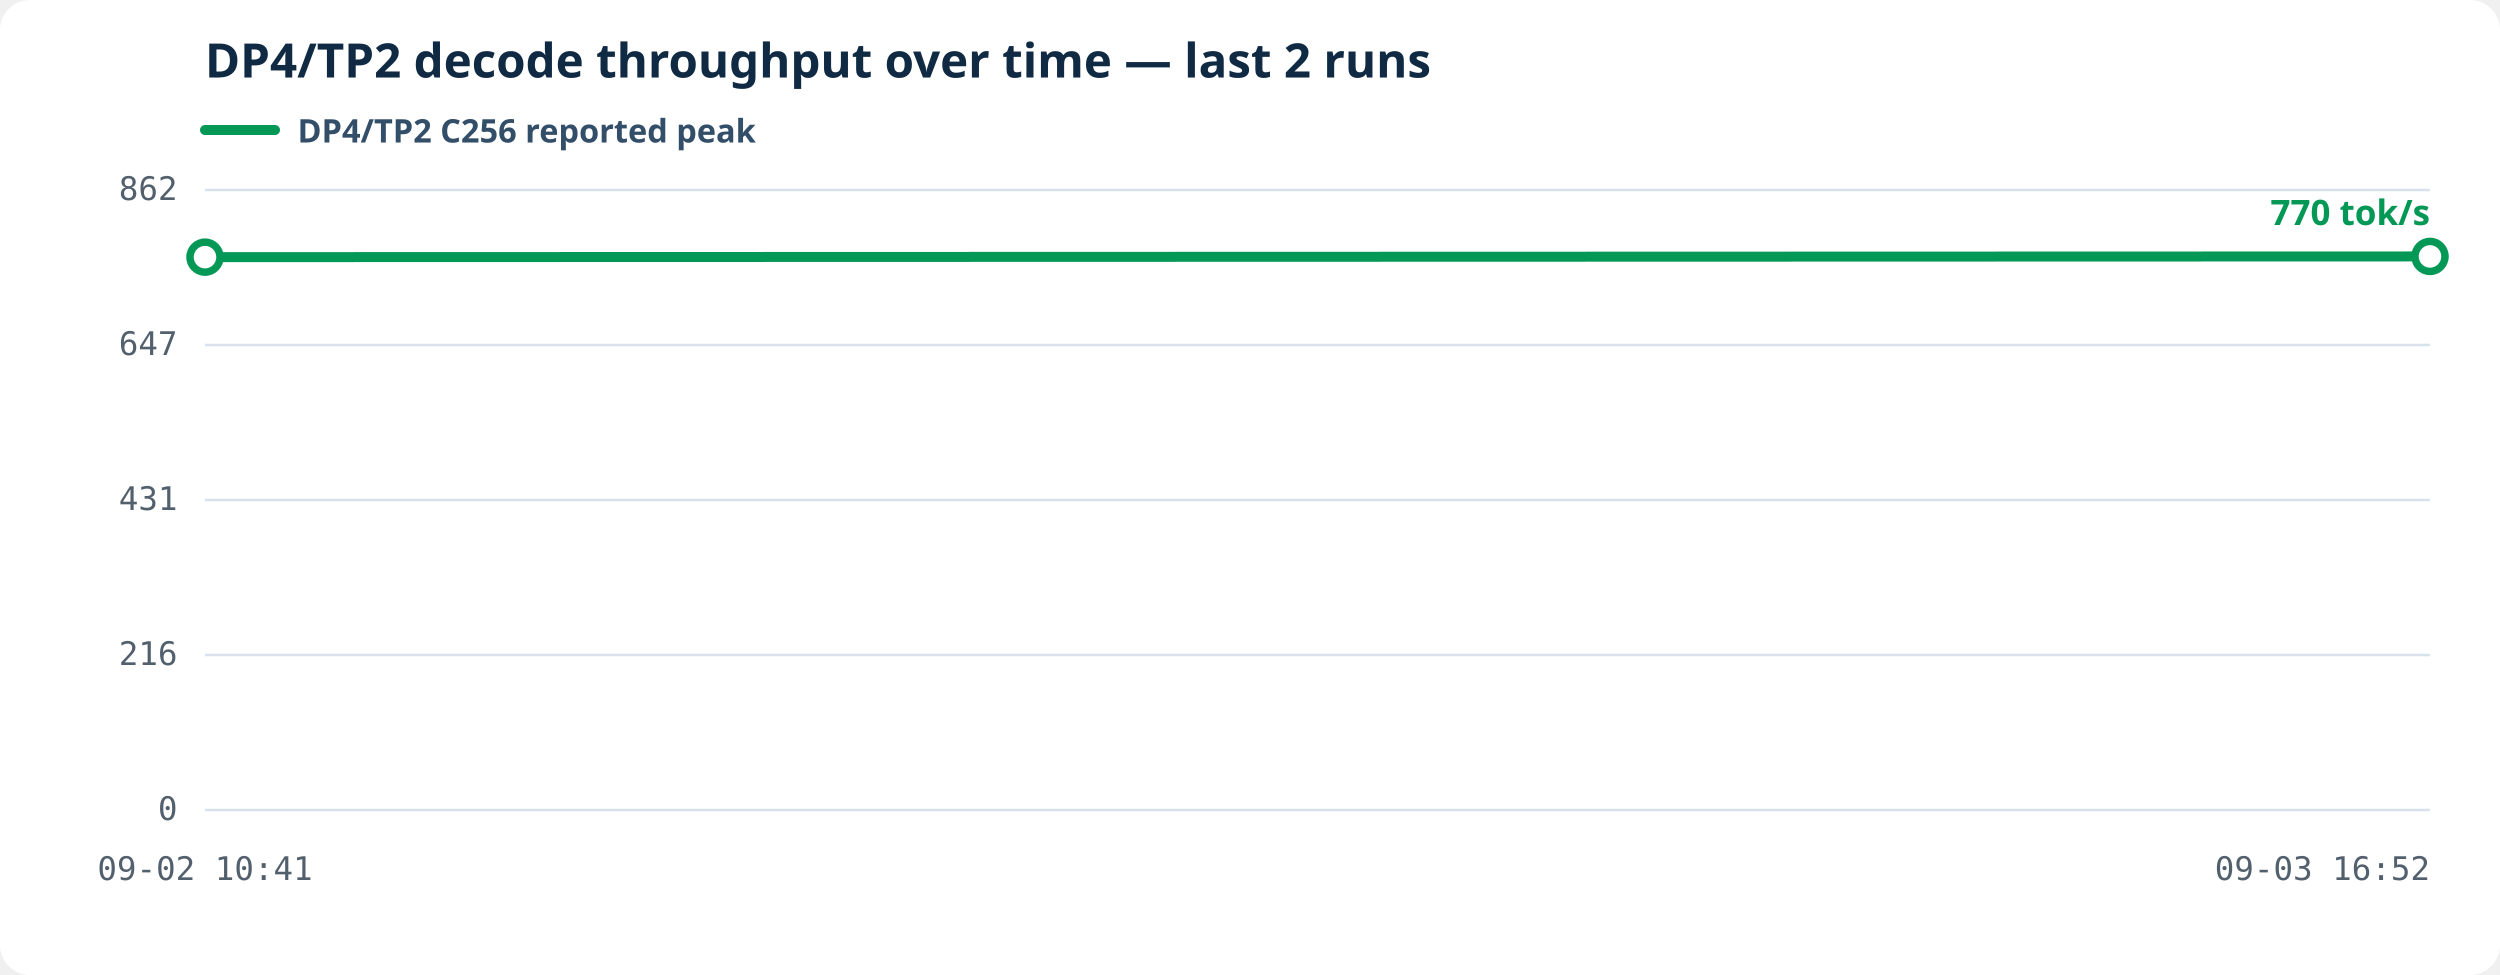
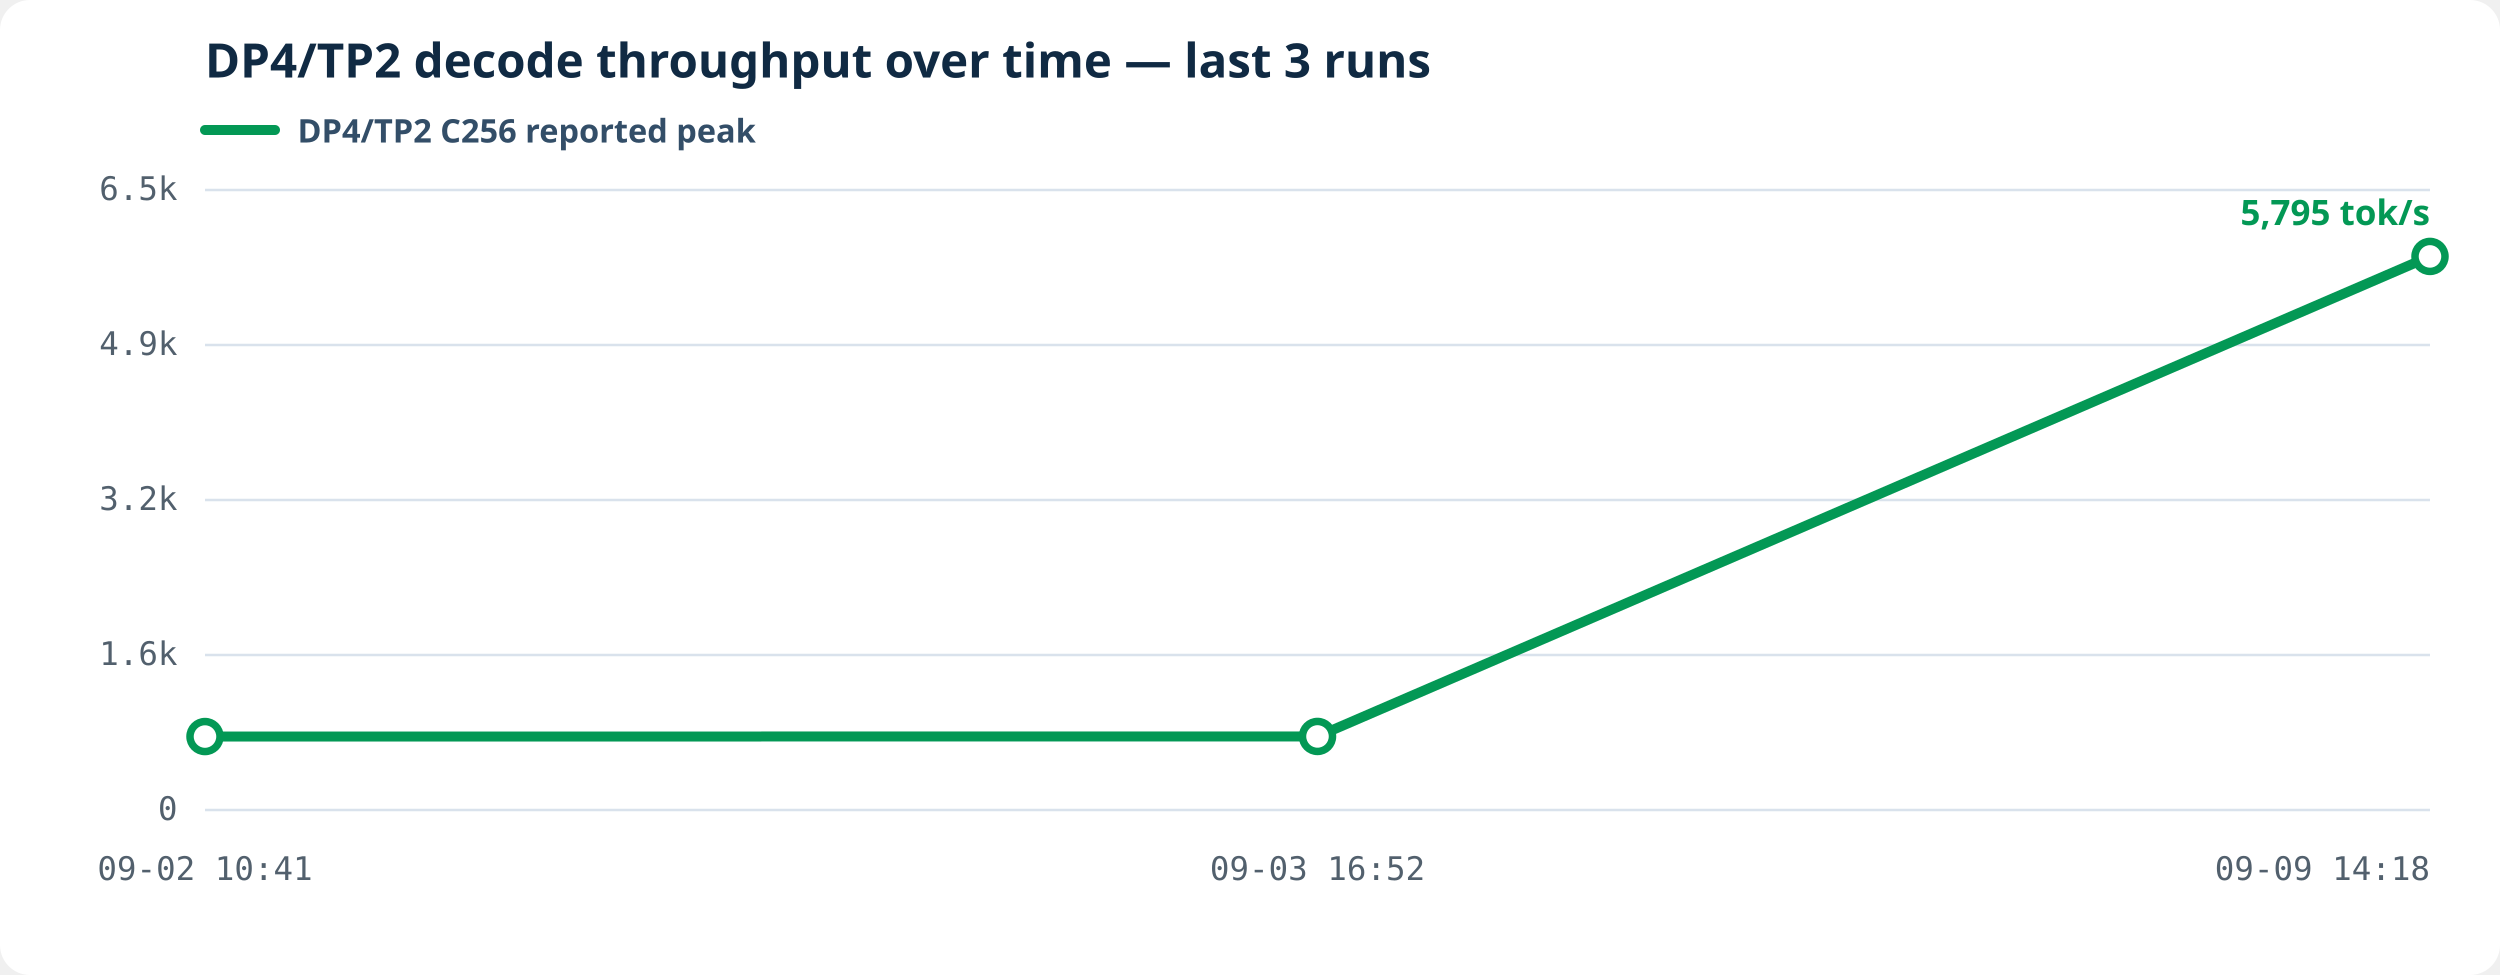
<svg xmlns="http://www.w3.org/2000/svg" viewBox="0 0 1000 390" role="img" aria-labelledby="decode-history-title decode-history-desc">
  <style>.bg{fill:#fff}.grid{stroke:#d9e2ec;stroke-width:1}.axis{fill:#52606d;font:13px ui-monospace,SFMono-Regular,Consolas,monospace}.heading{fill:#102a43;font:600 19px system-ui,sans-serif}.line{fill:none;stroke-width:4;stroke-linejoin:round;stroke-linecap:round}.dot{fill:#fff;stroke-width:3}.latest{stroke-width:3}.legend{fill:#334e68;font:600 13px system-ui,sans-serif}.value{font:600 14px system-ui,sans-serif}</style>
  <rect class="bg" width="1000" height="390" rx="12" />
-   <text class="heading" x="82" y="31">DP4/TP2 decode throughput over time — last 2 runs</text>
+   <text class="heading" x="82" y="31">DP4/TP2 decode throughput over time — last 3 runs</text>
  <line x1="82" y1="52" x2="110" y2="52" stroke="#039855" stroke-width="4" stroke-linecap="round" />
  <text class="legend" x="119" y="57">DP4/TP2 C256 reported peak</text>
  <line class="grid" x1="82" y1="324.00" x2="972" y2="324.00" />
  <text class="axis" text-anchor="end" x="71" y="328.00">0</text>
  <line class="grid" x1="82" y1="262.00" x2="972" y2="262.00" />
-   <text class="axis" text-anchor="end" x="71" y="266.00">216</text>
+   <text class="axis" text-anchor="end" x="71" y="266.00">1.6k</text>
  <line class="grid" x1="82" y1="200.00" x2="972" y2="200.00" />
-   <text class="axis" text-anchor="end" x="71" y="204.00">431</text>
+   <text class="axis" text-anchor="end" x="71" y="204.00">3.2k</text>
  <line class="grid" x1="82" y1="138.00" x2="972" y2="138.00" />
-   <text class="axis" text-anchor="end" x="71" y="142.00">647</text>
+   <text class="axis" text-anchor="end" x="71" y="142.00">4.9k</text>
  <line class="grid" x1="82" y1="76.00" x2="972" y2="76.00" />
-   <text class="axis" text-anchor="end" x="71" y="80.00">862</text>
+   <text class="axis" text-anchor="end" x="71" y="80.00">6.5k</text>
  <text class="axis" text-anchor="middle" x="82.00" y="352">09-02 10:41</text>
-   <text class="axis" text-anchor="end" x="972.00" y="352">09-03 16:52</text>
-   <polyline class="line" stroke="#039855" points="82.00,102.86 972.00,102.57" />
-   <circle class="dot" fill="#fff" stroke="#039855" cx="82.00" cy="102.86" r="6" />
+   <text class="axis" text-anchor="middle" x="527.00" y="352">09-03 16:52</text>
+   <text class="axis" text-anchor="end" x="972.00" y="352">09-09 14:18</text>
+   <polyline class="line" stroke="#039855" points="82.00,294.62 527.00,294.58 972.00,102.57" />
+   <circle class="dot" fill="#fff" stroke="#039855" cx="82.00" cy="294.62" r="6" />
+   <circle class="dot" fill="#fff" stroke="#039855" cx="527.00" cy="294.58" r="6" />
  <circle class="dot latest" fill="#039855" stroke="#039855" cx="972.00" cy="102.57" r="6" />
-   <text class="value" fill="#039855" text-anchor="end" x="972.00" y="90.00">770 tok/s</text>
+   <text class="value" fill="#039855" text-anchor="end" x="972.00" y="90.00">5,795 tok/s</text>
</svg>
